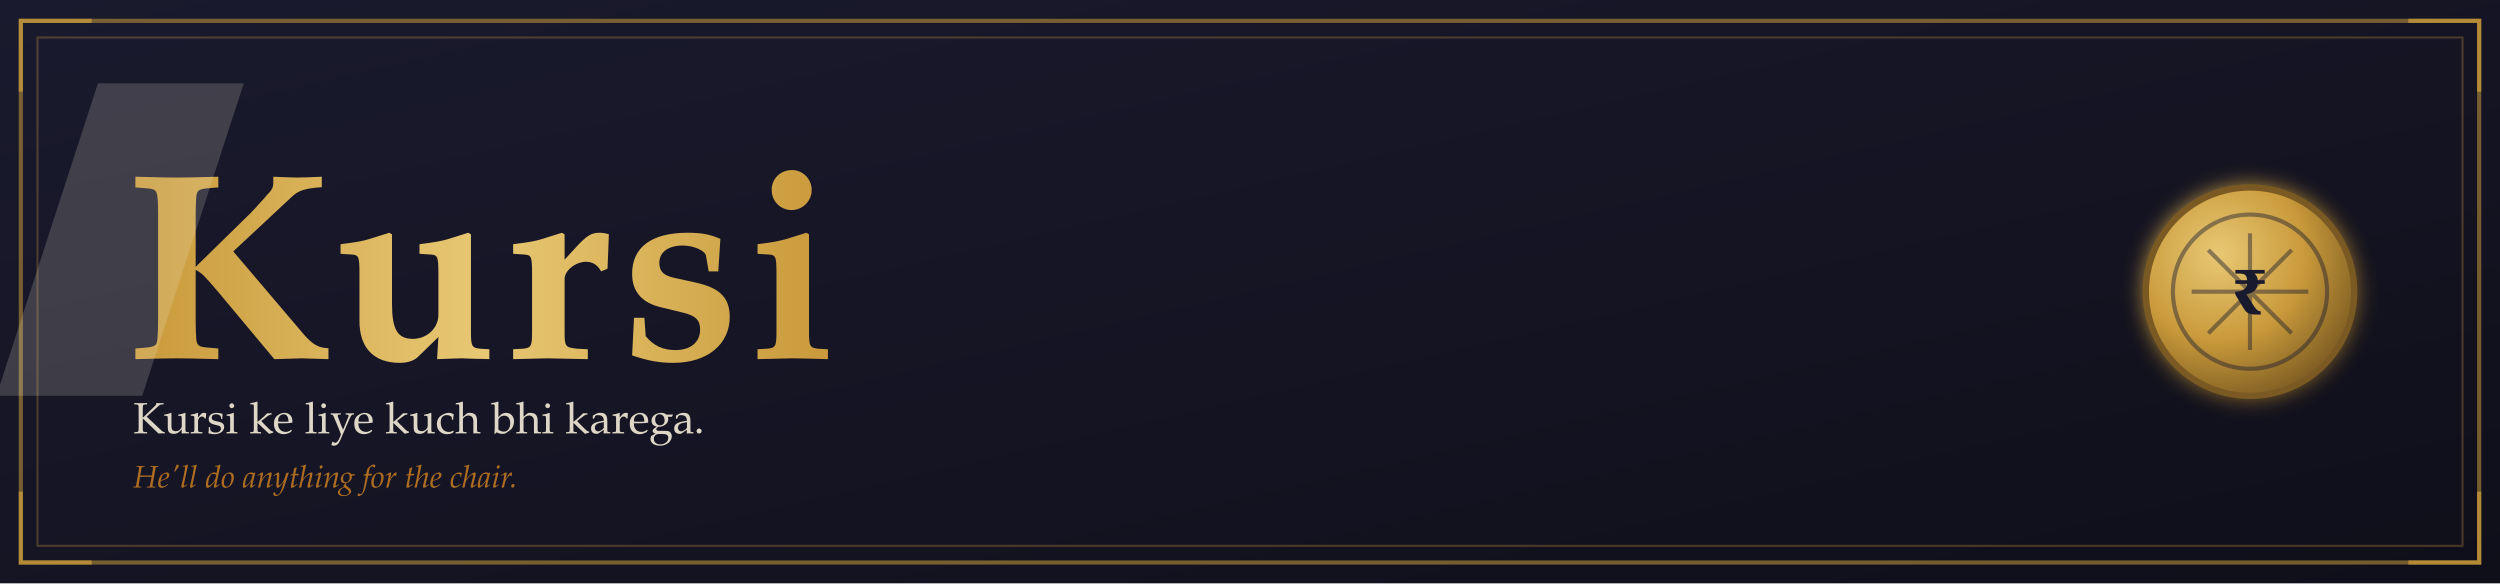
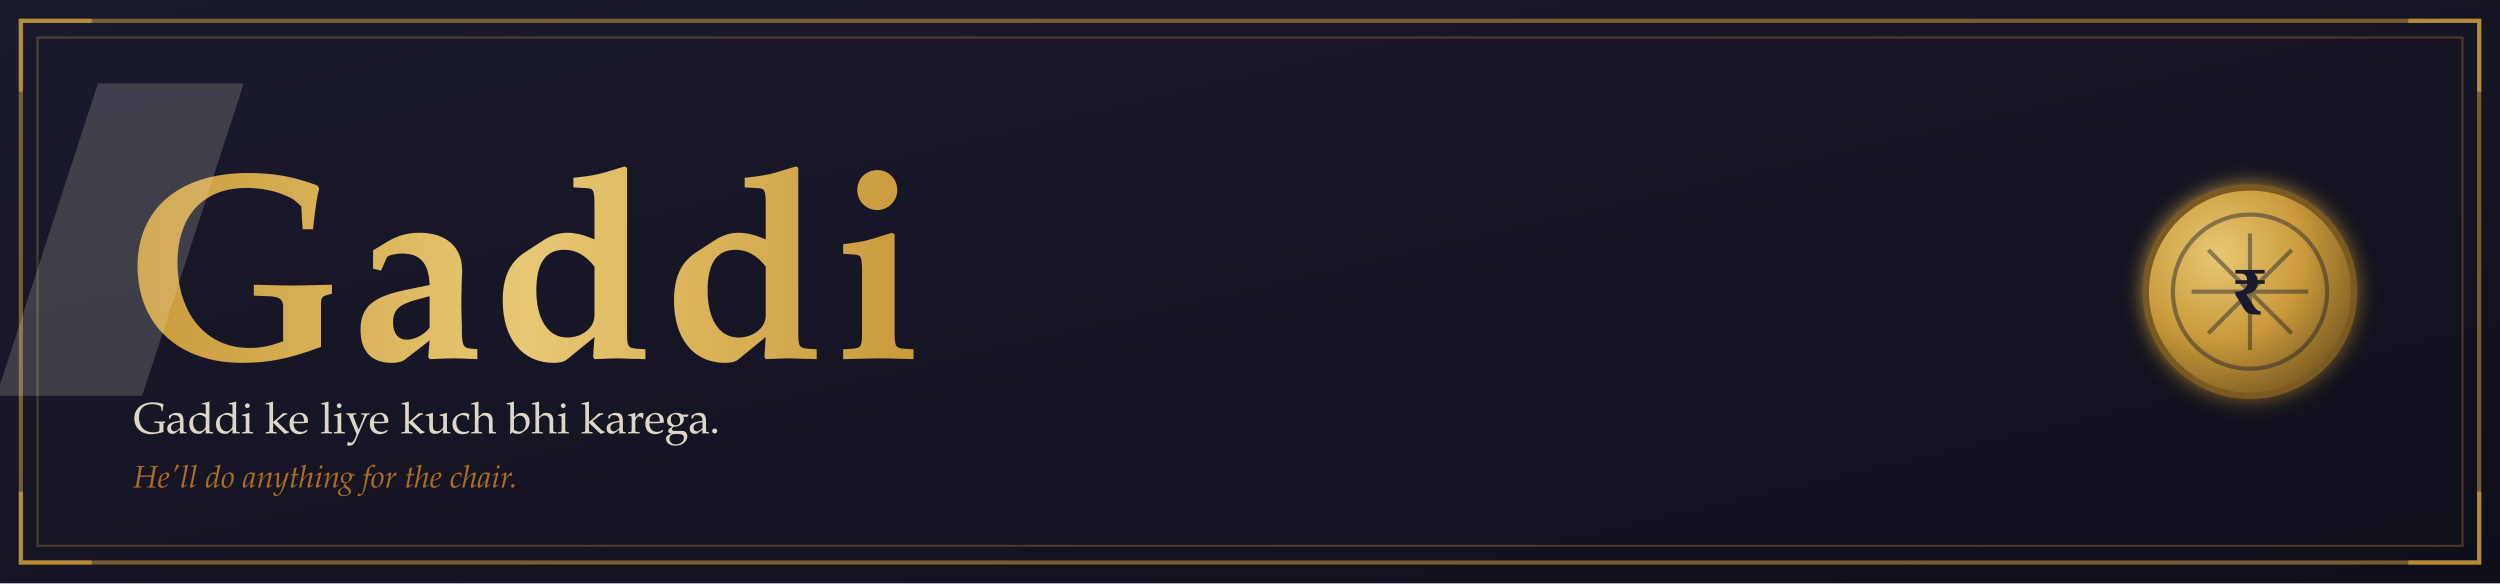
<svg xmlns="http://www.w3.org/2000/svg" viewBox="0 0 1200 280" role="img" aria-labelledby="kursiBannerTitle kursiBannerDesc">
  <defs>
    <linearGradient id="bgGrad" x1="0" y1="0" x2="1" y2="1">
      <stop offset="0%" stop-color="#1A1A2E" />
      <stop offset="100%" stop-color="#0F0F1A" />
    </linearGradient>
    <linearGradient id="goldGrad" x1="0" y1="0" x2="1" y2="0">
      <stop offset="0%" stop-color="#C99A3B" />
      <stop offset="50%" stop-color="#E8C874" />
      <stop offset="100%" stop-color="#C99A3B" />
    </linearGradient>
    <radialGradient id="coinGrad" cx="35%" cy="32%" r="75%">
      <stop offset="0%" stop-color="#E8C874" />
      <stop offset="55%" stop-color="#C99A3B" />
      <stop offset="100%" stop-color="#7A5A22" />
    </radialGradient>
    <filter id="coinGlow" x="-60%" y="-60%" width="220%" height="220%">
      <feGaussianBlur stdDeviation="5" result="blur" />
      <feMerge>
        <feMergeNode in="blur" />
        <feMergeNode in="SourceGraphic" />
      </feMerge>
    </filter>
  </defs>
  <rect width="1200" height="280" fill="url(#bgGrad)" />
  <rect x="10" y="10" width="1180" height="260" fill="none" stroke="#C99A3B" stroke-width="2" opacity="0.55" />
  <rect x="18" y="18" width="1164" height="244" fill="none" stroke="#C99A3B" stroke-width="1" opacity="0.3" />
  <g stroke="#C99A3B" stroke-width="2" opacity="0.75" fill="none">
    <path d="M10,44 L10,10 L44,10" />
    <path d="M1156,10 L1190,10 L1190,44" />
    <path d="M1190,236 L1190,270 L1156,270" />
    <path d="M44,270 L10,270 L10,236" />
  </g>
-   <text x="60" y="172" font-family="Georgia, 'Palatino Linotype', 'Book Antiqua', serif" font-weight="700" font-size="128" letter-spacing="4" fill="url(#goldGrad)">Kursi</text>
+   <text x="60" y="172" font-family="Georgia, 'Palatino Linotype', 'Book Antiqua', serif" font-weight="700" font-size="128" letter-spacing="4" fill="url(#goldGrad)">Gaddi</text>
  <rect id="kursi-shine" x="60" y="40" width="70" height="150" fill="#F4ECD8" opacity="0.18" transform="skewX(-18)" />
  <text x="64" y="208" font-family="Georgia, 'Palatino Linotype', serif" font-size="21" fill="#F4ECD8" opacity="0.9">
-     Kursi ke liye kuch bhi karega.
+     Gaddi ke liye kuch bhi karega.
  </text>
  <text x="64" y="234" font-family="Georgia, 'Palatino Linotype', serif" font-size="15" font-style="italic" fill="#E08A1E" opacity="0.75">
    He'll do anything for the chair.
  </text>
  <g id="kursi-coin" transform="translate(1080,140)">
    <circle r="50" fill="url(#coinGrad)" stroke="#7A5A22" stroke-width="3" filter="url(#coinGlow)" />
    <g stroke="#1A1A2E" stroke-width="2" opacity="0.45" fill="none">
      <circle r="37" />
      <line x1="-28" y1="0" x2="28" y2="0" />
      <line x1="0" y1="-28" x2="0" y2="28" />
      <line x1="-20" y1="-20" x2="20" y2="20" />
      <line x1="-20" y1="20" x2="20" y2="-20" />
    </g>
    <text x="0" y="11" font-family="Georgia, serif" font-size="30" font-weight="700" fill="#1A1A2E" text-anchor="middle">₹</text>
  </g>
</svg>
